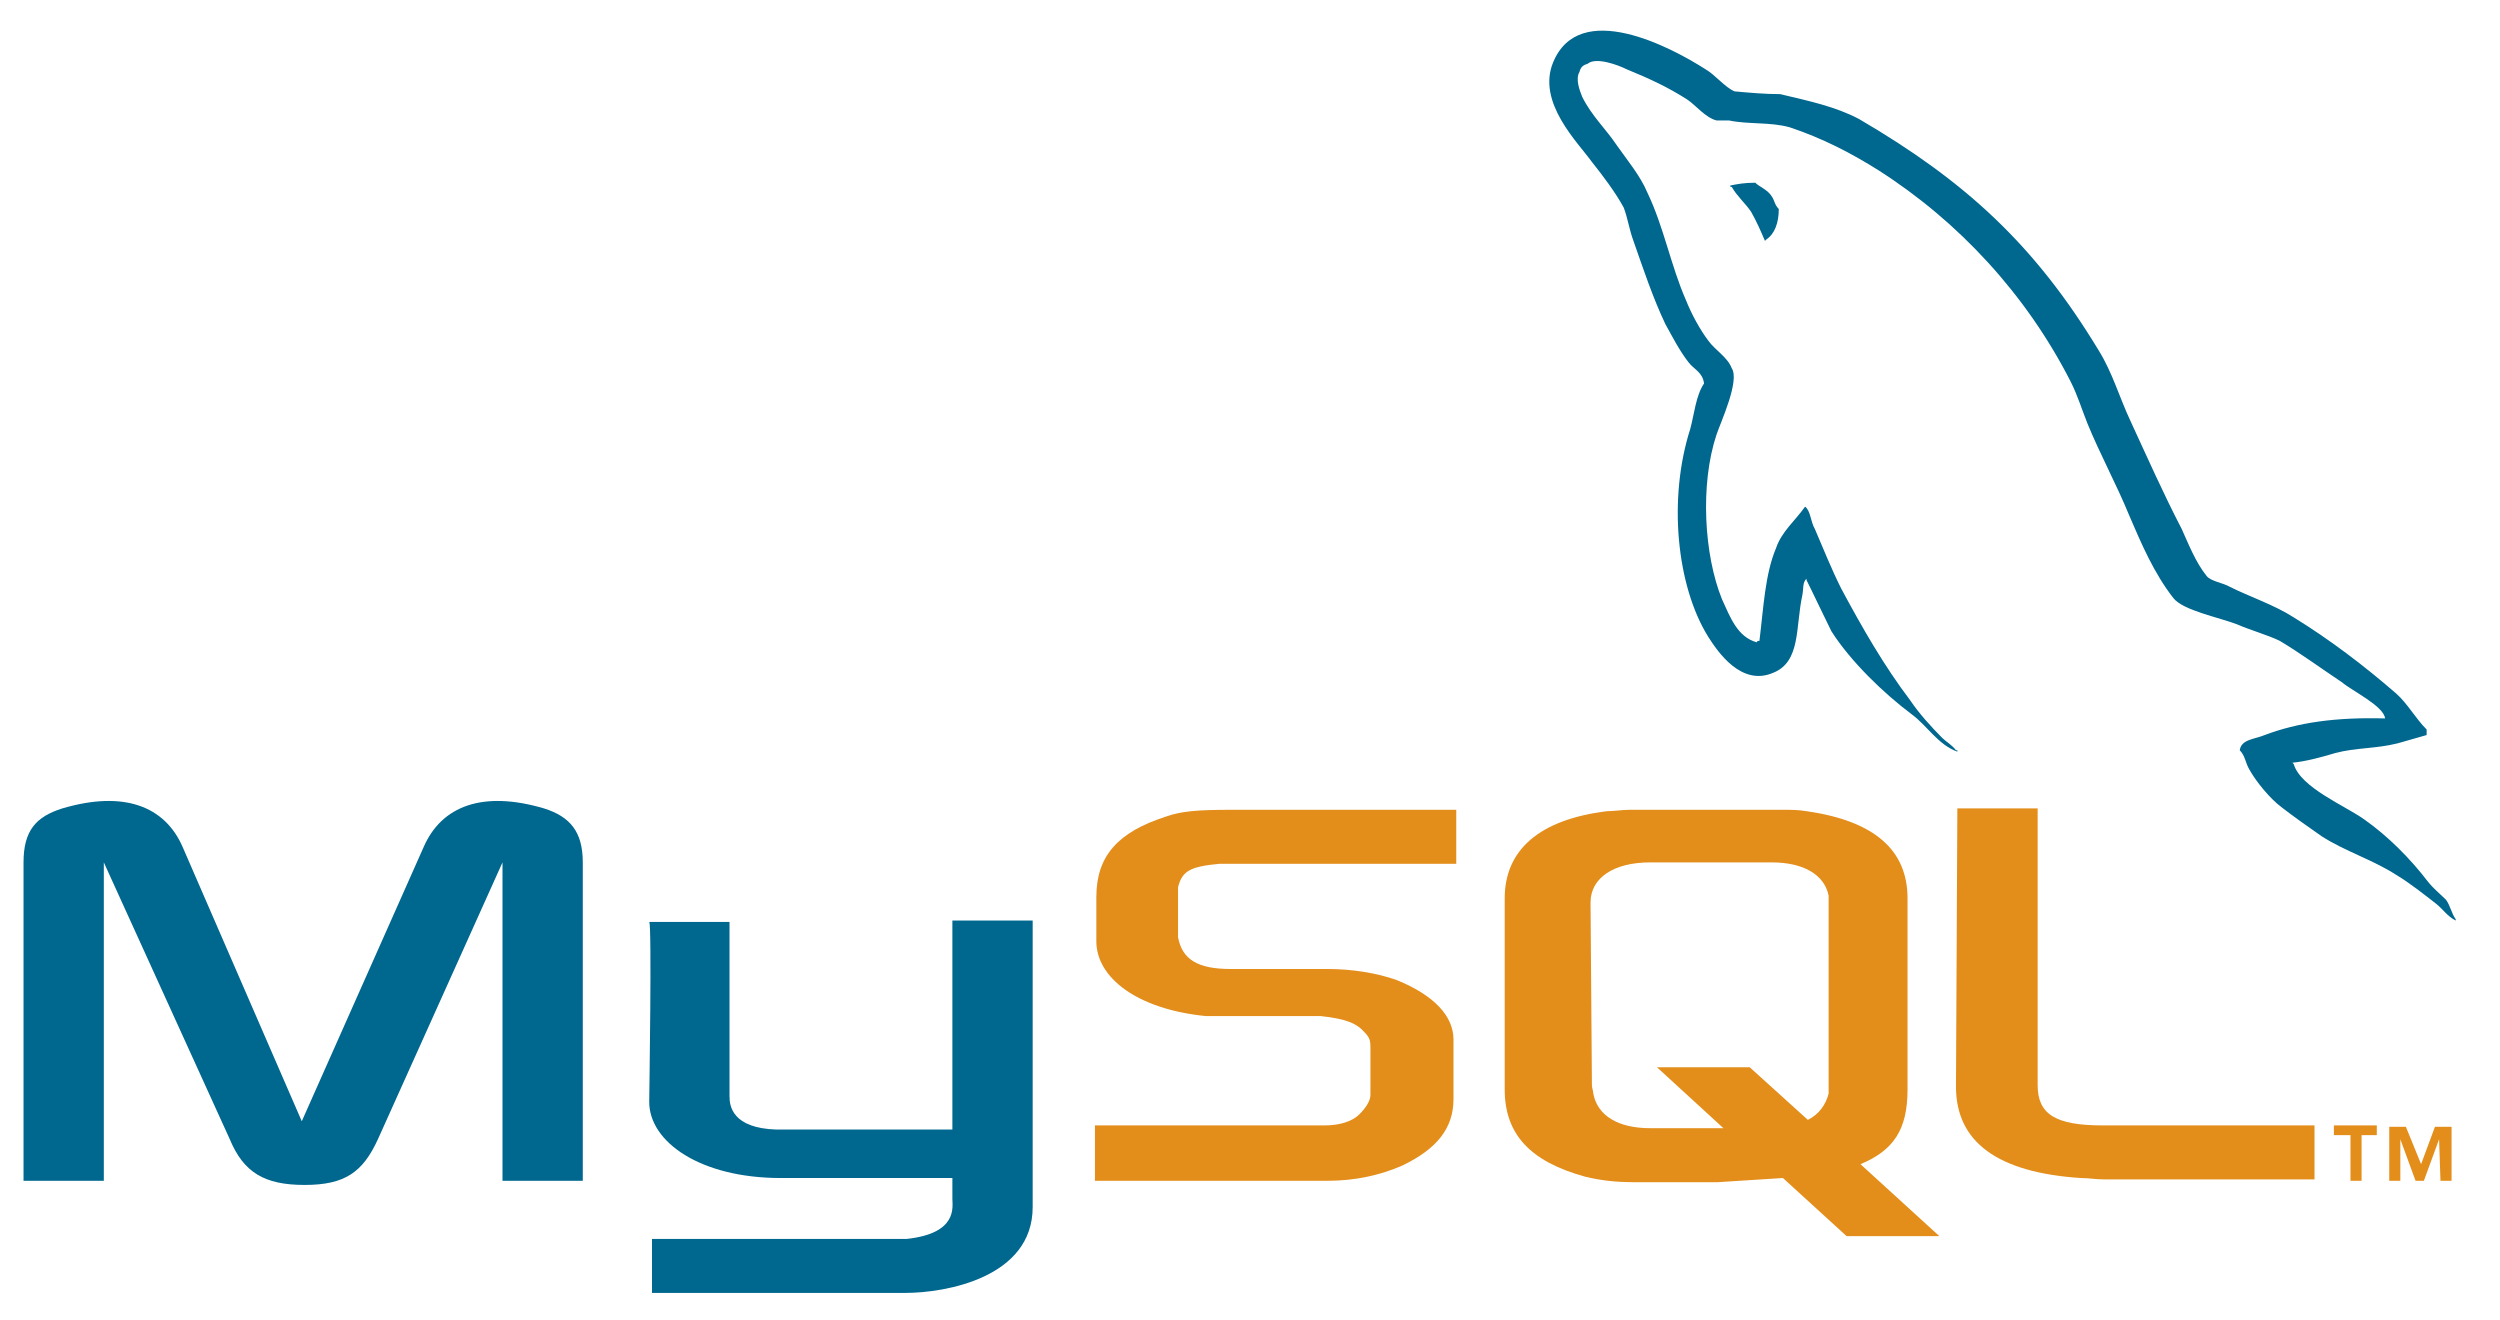
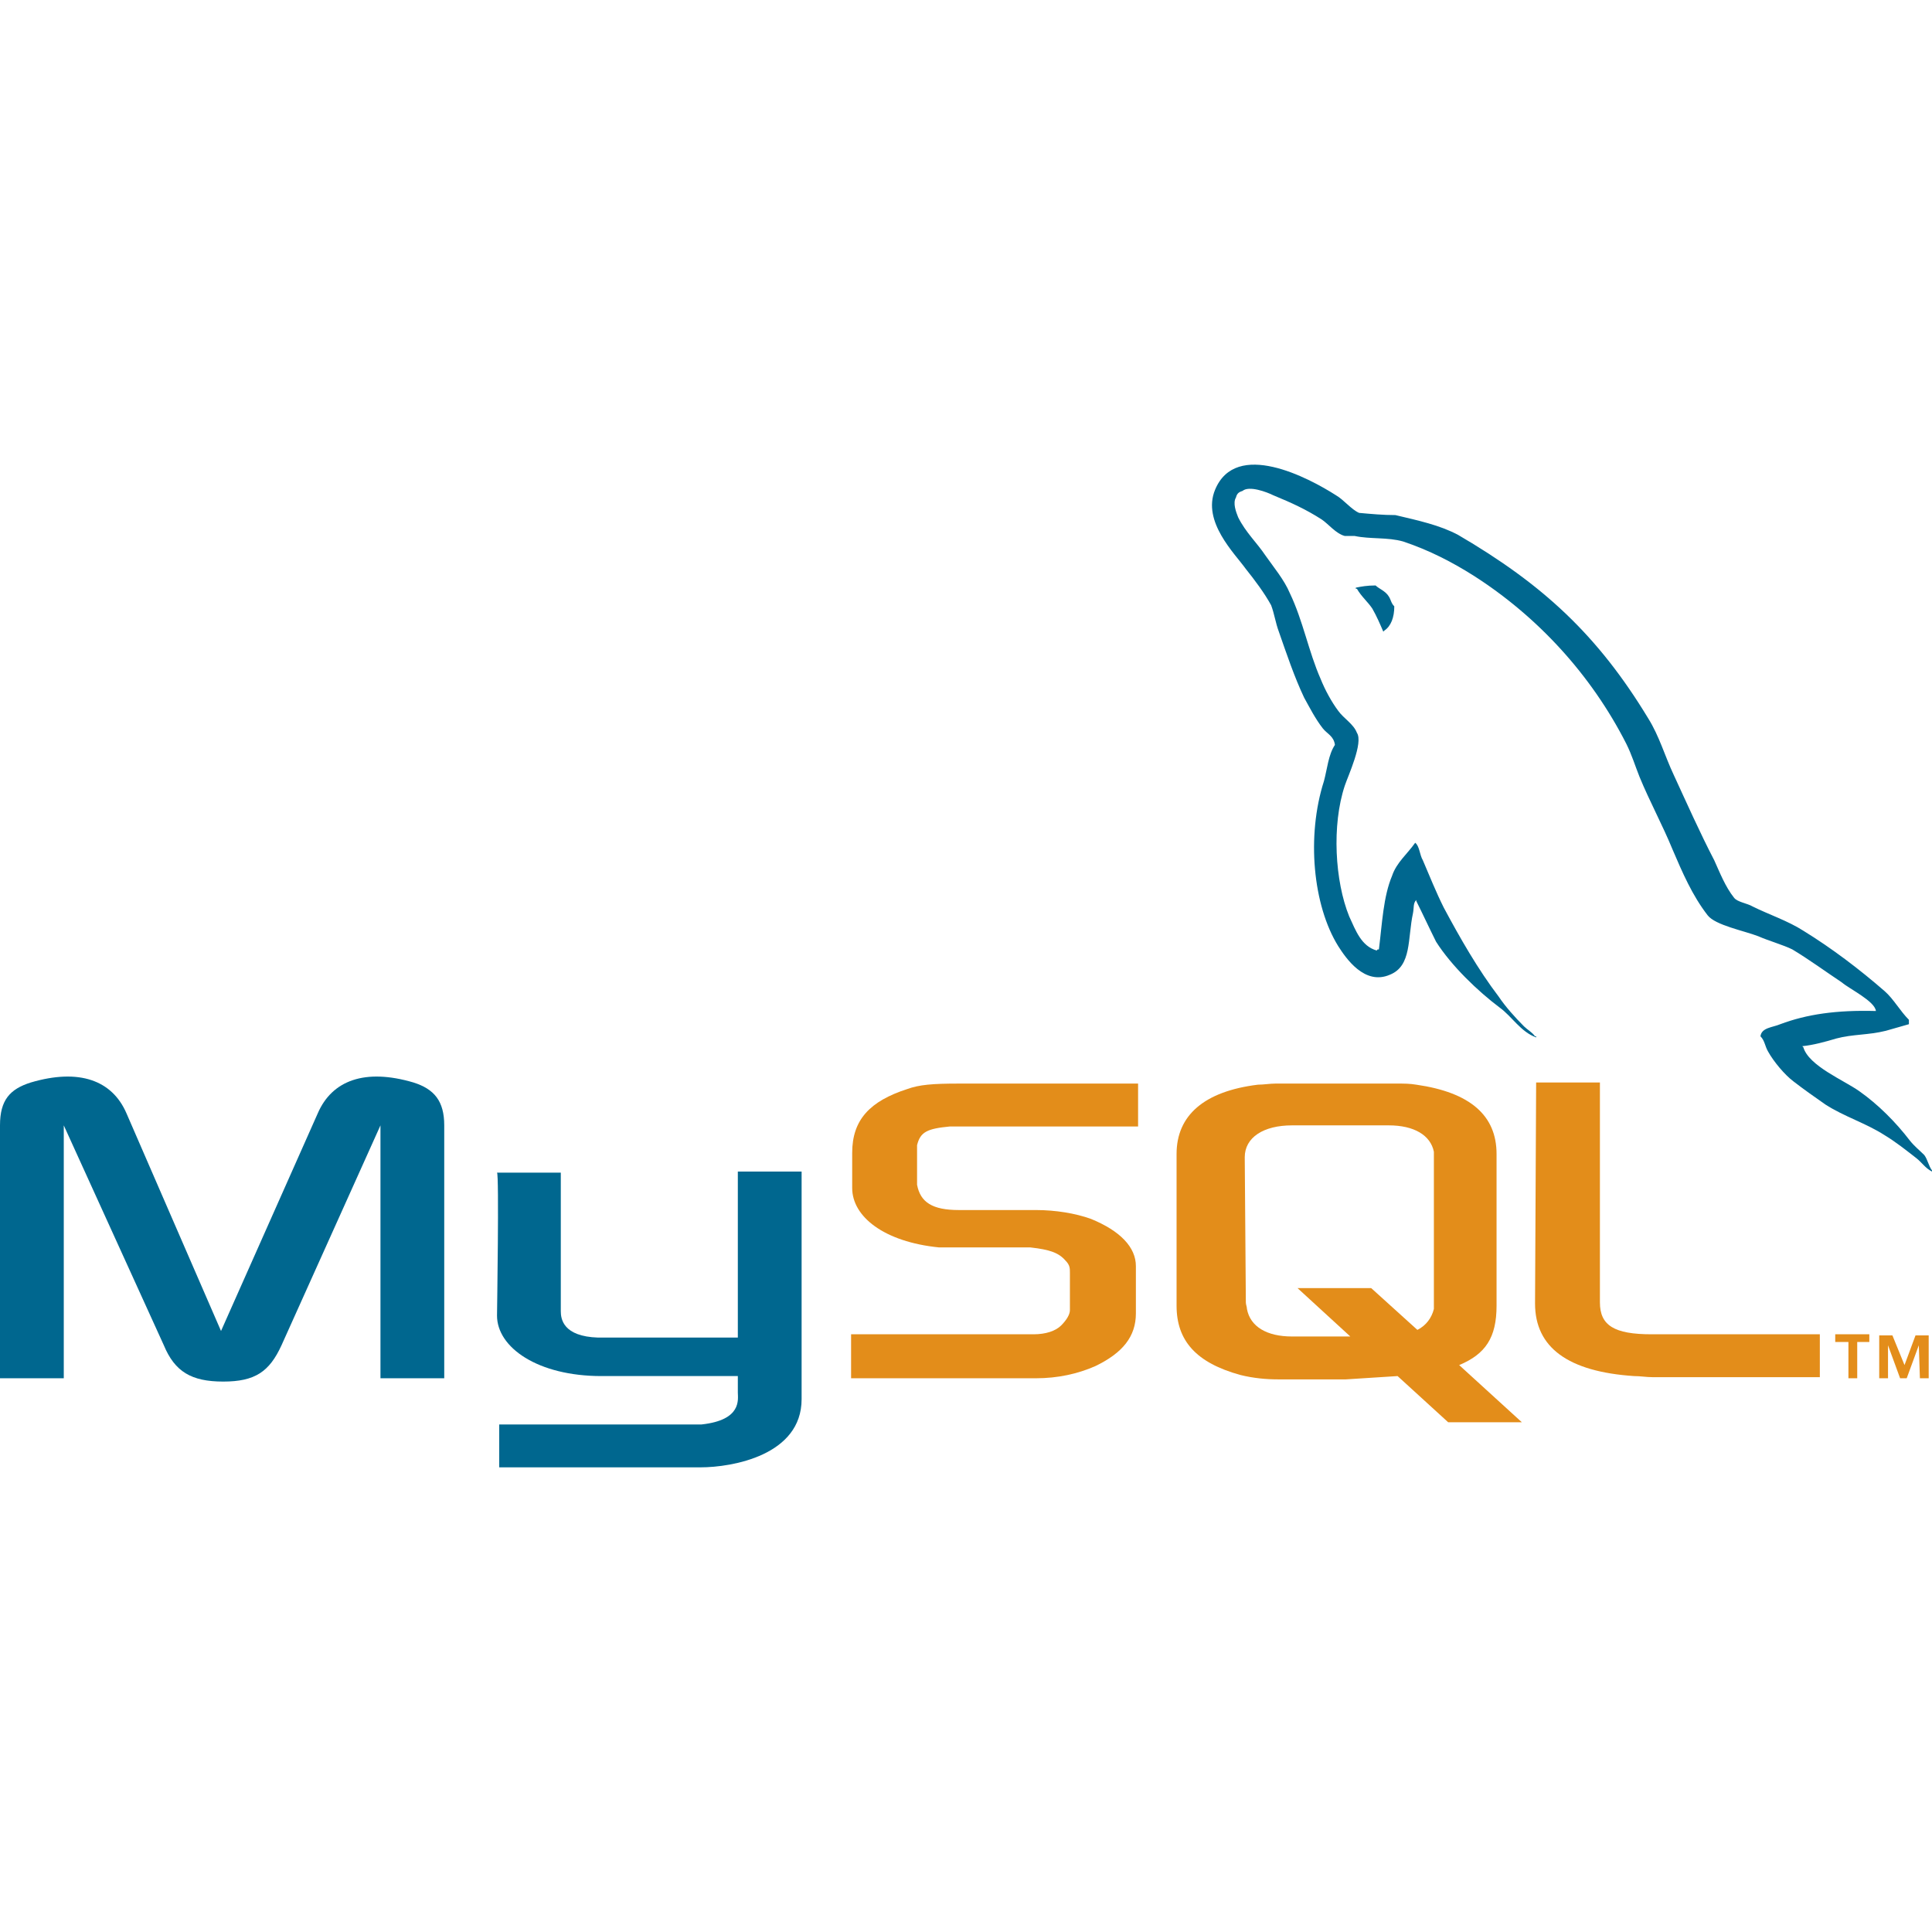
- <svg xmlns="http://www.w3.org/2000/svg" id="Layer_1" style="enable-background:new 0 0 180.6 95.3;" version="1.1" viewBox="0 0 180.6 95.3" xml:space="preserve">
-   <style type="text/css">
+ <svg xmlns="http://www.w3.org/2000/svg" id="Layer_1" version="1.1" viewBox="0 0 128 128" xml:space="preserve" width="128" height="128">
+   <defs id="defs23" />
+   <style type="text/css" id="style2">
	.st0{fill:#00678F;}
	.st1{fill:#E38D1A;}
</style>
-   <path class="st0" d="M1.7,85.3h5.8v-23l9.1,20c1,2.4,2.5,3.3,5.4,3.3c2.9,0,4.2-0.9,5.3-3.3l9-20v23h5.8v-23c0-2.2-0.9-3.3-2.8-3.9  c-4.4-1.3-7.4-0.2-8.7,2.8L21.8,81l-8.6-19.8c-1.3-3-4.3-4.1-8.7-2.8C2.6,59,1.7,60,1.7,62.3L1.7,85.3L1.7,85.3z" />
-   <path class="st0" d="M46.9,66.6h5.8v12.6c0,0.7,0.2,2.3,3.4,2.4c1.7,0,12.6,0,12.7,0V66.5h5.8c0,0,0,20.6,0,20.7  c0,5.1-6.3,6.2-9.2,6.2H47.1v-3.9c0,0,18.4,0,18.4,0c3.7-0.4,3.3-2.3,3.3-2.9v-1.5H56.4c-5.8,0-9.5-2.6-9.5-5.5  C46.9,79.3,47.1,66.7,46.9,66.6L46.9,66.6z" />
-   <path class="st0" d="M172.3,51.9c-3.6-0.1-6.3,0.3-8.7,1.2c-0.7,0.3-1.7,0.3-1.8,1.1c0.4,0.4,0.4,0.9,0.7,1.4  c0.5,0.9,1.5,2.1,2.3,2.7c0.9,0.7,1.9,1.4,2.9,2.1c1.7,1.1,3.7,1.7,5.4,2.8c1,0.6,2,1.4,2.9,2.1c0.5,0.4,0.8,0.9,1.4,1.2  c0,0,0-0.1,0-0.1c-0.3-0.4-0.4-1-0.7-1.4c-0.4-0.4-0.9-0.8-1.3-1.3c-1.3-1.7-2.9-3.3-4.6-4.5c-1.4-1-4.6-2.3-5.1-4c0,0,0,0-0.1-0.1  c1-0.1,2.1-0.4,3.1-0.7c1.5-0.4,2.9-0.3,4.5-0.7c0.7-0.2,1.4-0.4,2.1-0.6c0-0.1,0-0.3,0-0.4c-0.8-0.8-1.4-1.9-2.2-2.6  c-2.3-2-4.8-3.9-7.4-5.5c-1.4-0.9-3.2-1.5-4.6-2.2c-0.5-0.3-1.4-0.4-1.7-0.8c-0.8-1-1.3-2.3-1.8-3.4c-1.3-2.5-2.5-5.2-3.7-7.8  c-0.8-1.7-1.3-3.5-2.3-5.1c-4.6-7.6-9.6-12.2-17.3-16.7c-1.7-0.9-3.6-1.3-5.7-1.8c-1.1,0-2.2-0.1-3.3-0.2c-0.7-0.3-1.4-1.2-2.1-1.6  c-2.5-1.6-9.1-5.1-11-0.5c-1.2,2.9,1.8,5.8,2.8,7.2c0.8,1,1.7,2.2,2.3,3.3c0.3,0.8,0.4,1.6,0.7,2.4c0.7,2,1.4,4.1,2.3,6  c0.5,0.9,1,1.9,1.7,2.8c0.4,0.5,1,0.7,1.1,1.5c-0.6,0.9-0.7,2.2-1,3.3c-1.6,5-1,11.3,1.3,15c0.7,1.1,2.4,3.6,4.7,2.6  c2-0.8,1.6-3.3,2.1-5.6c0.1-0.5,0-0.9,0.3-1.2c0,0,0,0.1,0,0.1c0.6,1.2,1.2,2.5,1.8,3.7c1.4,2.2,3.8,4.5,5.8,6  c1.1,0.8,1.9,2.2,3.3,2.7c0,0,0-0.1,0-0.1c0,0,0,0-0.1,0c-0.3-0.4-0.7-0.6-1-0.9c-0.8-0.8-1.7-1.8-2.3-2.7c-1.9-2.5-3.5-5.3-5-8.1  c-0.7-1.4-1.3-2.9-1.9-4.3c-0.3-0.5-0.3-1.3-0.7-1.6c-0.7,1-1.7,1.8-2.1,3c-0.8,1.9-0.9,4.3-1.2,6.7c-0.2,0-0.1,0-0.2,0.1  c-1.4-0.4-1.9-1.8-2.5-3.1c-1.3-3.2-1.6-8.3-0.4-11.9c0.3-0.9,1.7-3.9,1.1-4.8c-0.3-0.8-1.2-1.3-1.7-2c-0.6-0.8-1.2-1.9-1.6-2.9  c-1.1-2.5-1.6-5.3-2.8-7.8c-0.5-1.2-1.5-2.4-2.2-3.4c-0.8-1.2-1.8-2.1-2.5-3.5c-0.2-0.5-0.5-1.3-0.2-1.8c0.1-0.4,0.3-0.5,0.6-0.6  c0.6-0.5,2.2,0.1,2.8,0.4c1.7,0.7,3,1.3,4.4,2.2c0.6,0.4,1.3,1.3,2.1,1.5c0.3,0,0.6,0,0.9,0c1.4,0.3,3,0.1,4.4,0.5  c2.4,0.8,4.5,1.9,6.4,3.1c5.8,3.7,10.7,9,13.9,15.3c0.5,1,0.8,2,1.2,3c0.9,2.2,2.1,4.4,3,6.6c0.9,2.1,1.8,4.2,3.2,6  c0.7,0.9,3.3,1.4,4.6,1.9c0.9,0.4,2.3,0.8,3.1,1.2c1.5,0.9,3,2,4.5,3C169.9,49.9,172.2,51,172.3,51.9L172.3,51.9z" />
-   <path class="st0" d="M126.8,13.2c-0.8,0-1.3,0.1-1.8,0.2c0,0,0,0,0,0.1c0,0,0,0,0.1,0c0.4,0.7,1,1.2,1.4,1.8c0.4,0.7,0.7,1.4,1,2.1  c0,0,0.1-0.1,0.1-0.1c0.6-0.4,0.9-1.2,0.9-2.2c-0.3-0.3-0.3-0.6-0.5-0.9C127.7,13.7,127.1,13.5,126.8,13.2L126.8,13.2z" />
-   <path class="st1" d="M79.1,85.3h16.8c2,0,3.8-0.4,5.4-1.1c2.5-1.2,3.7-2.7,3.7-4.8v-4.3c0-1.7-1.4-3.2-4.1-4.3  c-1.4-0.5-3.2-0.8-5-0.8h-7c-2.4,0-3.5-0.7-3.8-2.3c0-0.2,0-0.4,0-0.5v-2.6c0-0.1,0-0.3,0-0.5c0.3-1.2,0.9-1.5,3-1.7  c0.2,0,0.4,0,0.5,0h16.6v-3.9H88.9c-2.4,0-3.6,0.1-4.7,0.5c-3.4,1.1-5,2.8-5,5.8V68c0,2.6,2.9,4.9,7.9,5.4c0.5,0,1.1,0,1.7,0h6  c0.2,0,0.4,0,0.6,0c1.8,0.2,2.6,0.5,3.2,1.2c0.4,0.4,0.4,0.7,0.4,1.1v3.4c0,0.4-0.3,0.9-0.8,1.4s-1.4,0.8-2.5,0.8  c-0.2,0-0.4,0-0.6,0H79.1L79.1,85.3L79.1,85.3z" />
-   <path class="st1" d="M141.3,78.5c0,4,3,6.2,9,6.6c0.6,0,1.1,0.1,1.7,0.1h15.2v-3.9h-15.3c-3.4,0-4.7-0.8-4.7-2.9V58.4h-5.8  L141.3,78.5L141.3,78.5z" />
-   <path class="st1" d="M108.7,78.7V64.9c0-3.5,2.5-5.7,7.4-6.3c0.5,0,1.1-0.1,1.6-0.1h11.1c0.6,0,1.1,0,1.7,0.1  c4.9,0.7,7.3,2.8,7.3,6.3v13.8c0,2.9-1,4.4-3.4,5.4l5.7,5.2h-6.7l-4.6-4.2l-4.7,0.3h-6.2c-1,0-2.2-0.1-3.4-0.4  C110.5,83.9,108.7,81.9,108.7,78.7L108.7,78.7z M115,78.4c0,0.2,0.1,0.4,0.1,0.6c0.3,1.6,1.8,2.5,4.1,2.5h5.3l-4.8-4.4h6.7l4.2,3.8  c0.8-0.4,1.3-1.1,1.5-1.9c0-0.2,0-0.4,0-0.6V65.2c0-0.2,0-0.4,0-0.5c-0.3-1.5-1.8-2.4-4.1-2.4h-8.8c-2.6,0-4.3,1.1-4.3,2.9L115,78.4  L115,78.4z" />
-   <path class="st1" d="M169.8,85.3h0.8V82h1.1v-0.7h-3.1V82h1.2L169.8,85.3L169.8,85.3z M176.3,85.3h0.8v-3.9h-1.2l-1,2.7l-1.1-2.7  h-1.2v3.9h0.8v-3h0l1.1,3h0.6l1.1-3l0,0L176.3,85.3L176.3,85.3z" />
+   <g id="g840" transform="matrix(0.7285145,0,0,0.7285145,-1.238474,29.17189)">
+     <path id="path4" d="m 1.7,85.3 h 5.8 v -23 l 9.1,20 c 1,2.4 2.5,3.3 5.4,3.3 2.9,0 4.2,-0.9 5.3,-3.3 l 9,-20 v 23 h 5.8 v -23 c 0,-2.2 -0.9,-3.3 -2.8,-3.9 -4.4,-1.3 -7.4,-0.2 -8.7,2.8 L 21.8,81 13.2,61.2 C 11.9,58.2 8.9,57.1 4.5,58.4 2.6,59 1.7,60 1.7,62.3 Z" class="st0" style="fill:#00678f" />
+     <path id="path6" d="m 46.9,66.6 h 5.8 v 12.6 c 0,0.7 0.2,2.3 3.4,2.4 1.7,0 12.6,0 12.7,0 V 66.5 h 5.8 c 0,0 0,20.6 0,20.7 0,5.1 -6.3,6.2 -9.2,6.2 H 47.1 v -3.9 c 0,0 18.4,0 18.4,0 3.7,-0.4 3.3,-2.3 3.3,-2.9 V 85.1 H 56.4 c -5.8,0 -9.5,-2.6 -9.5,-5.5 0,-0.3 0.2,-12.9 0,-13 z" class="st0" style="fill:#00678f" />
+     <path id="path8" d="m 172.3,51.9 c -3.6,-0.1 -6.3,0.3 -8.7,1.2 -0.7,0.3 -1.7,0.3 -1.8,1.1 0.4,0.4 0.4,0.9 0.7,1.4 0.5,0.9 1.5,2.1 2.3,2.7 0.9,0.7 1.9,1.4 2.9,2.1 1.7,1.1 3.7,1.7 5.4,2.8 1,0.6 2,1.4 2.9,2.1 0.5,0.4 0.8,0.9 1.4,1.2 0,0 0,-0.1 0,-0.1 -0.3,-0.4 -0.4,-1 -0.7,-1.4 -0.4,-0.4 -0.9,-0.8 -1.3,-1.3 -1.3,-1.7 -2.9,-3.3 -4.6,-4.5 -1.4,-1 -4.6,-2.3 -5.1,-4 0,0 0,0 -0.1,-0.1 1,-0.1 2.1,-0.4 3.1,-0.7 1.5,-0.4 2.9,-0.3 4.5,-0.7 0.7,-0.2 1.4,-0.4 2.1,-0.6 0,-0.1 0,-0.3 0,-0.4 -0.8,-0.8 -1.4,-1.9 -2.2,-2.6 -2.3,-2 -4.8,-3.9 -7.4,-5.5 -1.4,-0.9 -3.2,-1.5 -4.6,-2.2 -0.5,-0.3 -1.4,-0.4 -1.7,-0.8 -0.8,-1 -1.3,-2.3 -1.8,-3.4 -1.3,-2.5 -2.5,-5.2 -3.7,-7.8 -0.8,-1.7 -1.3,-3.5 -2.3,-5.1 C 147,17.7 142,13.1 134.3,8.6 c -1.7,-0.9 -3.6,-1.3 -5.7,-1.8 -1.1,0 -2.2,-0.1 -3.3,-0.2 -0.7,-0.3 -1.4,-1.2 -2.1,-1.6 -2.5,-1.6 -9.1,-5.1 -11,-0.5 -1.2,2.9 1.8,5.8 2.8,7.2 0.8,1 1.7,2.2 2.3,3.3 0.3,0.8 0.4,1.6 0.7,2.4 0.7,2 1.4,4.1 2.3,6 0.5,0.9 1,1.9 1.7,2.8 0.4,0.5 1,0.7 1.1,1.5 -0.6,0.9 -0.7,2.2 -1,3.3 -1.6,5 -1,11.3 1.3,15 0.7,1.1 2.4,3.6 4.7,2.6 2,-0.8 1.6,-3.3 2.1,-5.6 0.1,-0.5 0,-0.9 0.3,-1.2 0,0 0,0.1 0,0.1 0.6,1.2 1.2,2.5 1.8,3.7 1.4,2.2 3.8,4.5 5.8,6 1.1,0.8 1.9,2.2 3.3,2.7 0,0 0,-0.1 0,-0.1 0,0 0,0 -0.1,0 -0.3,-0.4 -0.7,-0.6 -1,-0.9 -0.8,-0.8 -1.7,-1.8 -2.3,-2.7 -1.9,-2.5 -3.5,-5.3 -5,-8.1 -0.7,-1.4 -1.3,-2.9 -1.9,-4.3 -0.3,-0.5 -0.3,-1.3 -0.7,-1.6 -0.7,1 -1.7,1.8 -2.1,3 -0.8,1.9 -0.9,4.3 -1.2,6.7 -0.2,0 -0.1,0 -0.2,0.1 -1.4,-0.4 -1.9,-1.8 -2.5,-3.1 -1.3,-3.2 -1.6,-8.3 -0.4,-11.9 0.3,-0.9 1.7,-3.9 1.1,-4.8 -0.3,-0.8 -1.2,-1.3 -1.7,-2 -0.6,-0.8 -1.2,-1.9 -1.6,-2.9 -1.1,-2.5 -1.6,-5.3 -2.8,-7.8 -0.5,-1.2 -1.5,-2.4 -2.2,-3.4 C 116,9.3 115,8.4 114.3,7 c -0.2,-0.5 -0.5,-1.3 -0.2,-1.8 0.1,-0.4 0.3,-0.5 0.6,-0.6 0.6,-0.5 2.2,0.1 2.8,0.4 1.7,0.7 3,1.3 4.4,2.2 0.6,0.4 1.3,1.3 2.1,1.5 0.3,0 0.6,0 0.9,0 1.4,0.3 3,0.1 4.4,0.5 2.4,0.8 4.5,1.9 6.4,3.1 5.8,3.7 10.7,9 13.9,15.3 0.5,1 0.8,2 1.2,3 0.9,2.2 2.1,4.4 3,6.6 0.9,2.1 1.8,4.2 3.2,6 0.7,0.9 3.3,1.4 4.6,1.9 0.9,0.4 2.3,0.8 3.1,1.2 1.5,0.9 3,2 4.5,3 0.7,0.6 3,1.7 3.1,2.6 z" class="st0" style="fill:#00678f" />
+     <path id="path10" d="m 126.8,13.2 c -0.8,0 -1.3,0.1 -1.8,0.2 0,0 0,0 0,0.1 0,0 0,0 0.1,0 0.4,0.7 1,1.2 1.4,1.8 0.4,0.7 0.7,1.4 1,2.1 0,0 0.1,-0.1 0.1,-0.1 0.6,-0.4 0.9,-1.2 0.9,-2.2 -0.3,-0.3 -0.3,-0.6 -0.5,-0.9 -0.3,-0.5 -0.9,-0.7 -1.2,-1 z" class="st0" style="fill:#00678f" />
+     <path id="path12" d="m 79.1,85.3 h 16.8 c 2,0 3.8,-0.4 5.4,-1.1 2.5,-1.2 3.7,-2.7 3.7,-4.8 v -4.3 c 0,-1.7 -1.4,-3.2 -4.1,-4.3 -1.4,-0.5 -3.2,-0.8 -5,-0.8 h -7 c -2.4,0 -3.5,-0.7 -3.8,-2.3 0,-0.2 0,-0.4 0,-0.5 v -2.6 c 0,-0.1 0,-0.3 0,-0.5 0.3,-1.2 0.9,-1.5 3,-1.7 0.2,0 0.4,0 0.5,0 h 16.6 V 58.5 H 88.9 c -2.4,0 -3.6,0.1 -4.7,0.5 -3.4,1.1 -5,2.8 -5,5.8 V 68 c 0,2.6 2.9,4.9 7.9,5.4 0.5,0 1.1,0 1.7,0 h 6 c 0.2,0 0.4,0 0.6,0 1.8,0.2 2.6,0.5 3.2,1.2 0.4,0.4 0.4,0.7 0.4,1.1 v 3.4 c 0,0.4 -0.3,0.9 -0.8,1.4 -0.5,0.5 -1.4,0.8 -2.5,0.8 -0.2,0 -0.4,0 -0.6,0 h -16 z" class="st1" style="fill:#e38d1a" />
+     <path id="path14" d="m 141.3,78.5 c 0,4 3,6.2 9,6.6 0.6,0 1.1,0.1 1.7,0.1 h 15.2 v -3.9 h -15.3 c -3.4,0 -4.7,-0.8 -4.7,-2.9 v -20 h -5.8 z" class="st1" style="fill:#e38d1a" />
+     <path id="path16" d="M 108.7,78.7 V 64.9 c 0,-3.5 2.5,-5.7 7.4,-6.3 0.5,0 1.1,-0.1 1.6,-0.1 h 11.1 c 0.6,0 1.1,0 1.7,0.1 4.9,0.7 7.3,2.8 7.3,6.3 v 13.8 c 0,2.9 -1,4.4 -3.4,5.4 l 5.7,5.2 h -6.7 l -4.6,-4.2 -4.7,0.3 h -6.2 c -1,0 -2.2,-0.1 -3.4,-0.4 -4,-1.1 -5.8,-3.1 -5.8,-6.3 z m 6.3,-0.3 c 0,0.2 0.1,0.4 0.1,0.6 0.3,1.6 1.8,2.5 4.1,2.5 h 5.3 l -4.8,-4.4 h 6.7 l 4.2,3.8 c 0.8,-0.4 1.3,-1.1 1.5,-1.9 0,-0.2 0,-0.4 0,-0.6 V 65.2 c 0,-0.2 0,-0.4 0,-0.5 -0.3,-1.5 -1.8,-2.4 -4.1,-2.4 h -8.8 c -2.6,0 -4.3,1.1 -4.3,2.9 z" class="st1" style="fill:#e38d1a" />
+     <path id="path18" d="m 169.8,85.3 h 0.8 V 82 h 1.1 v -0.7 h -3.1 V 82 h 1.2 z m 6.5,0 h 0.8 v -3.9 h -1.2 l -1,2.7 -1.1,-2.7 h -1.2 v 3.9 h 0.8 v -3 0 l 1.1,3 h 0.6 l 1.1,-3 v 0 z" class="st1" style="fill:#e38d1a" />
+   </g>
</svg>
